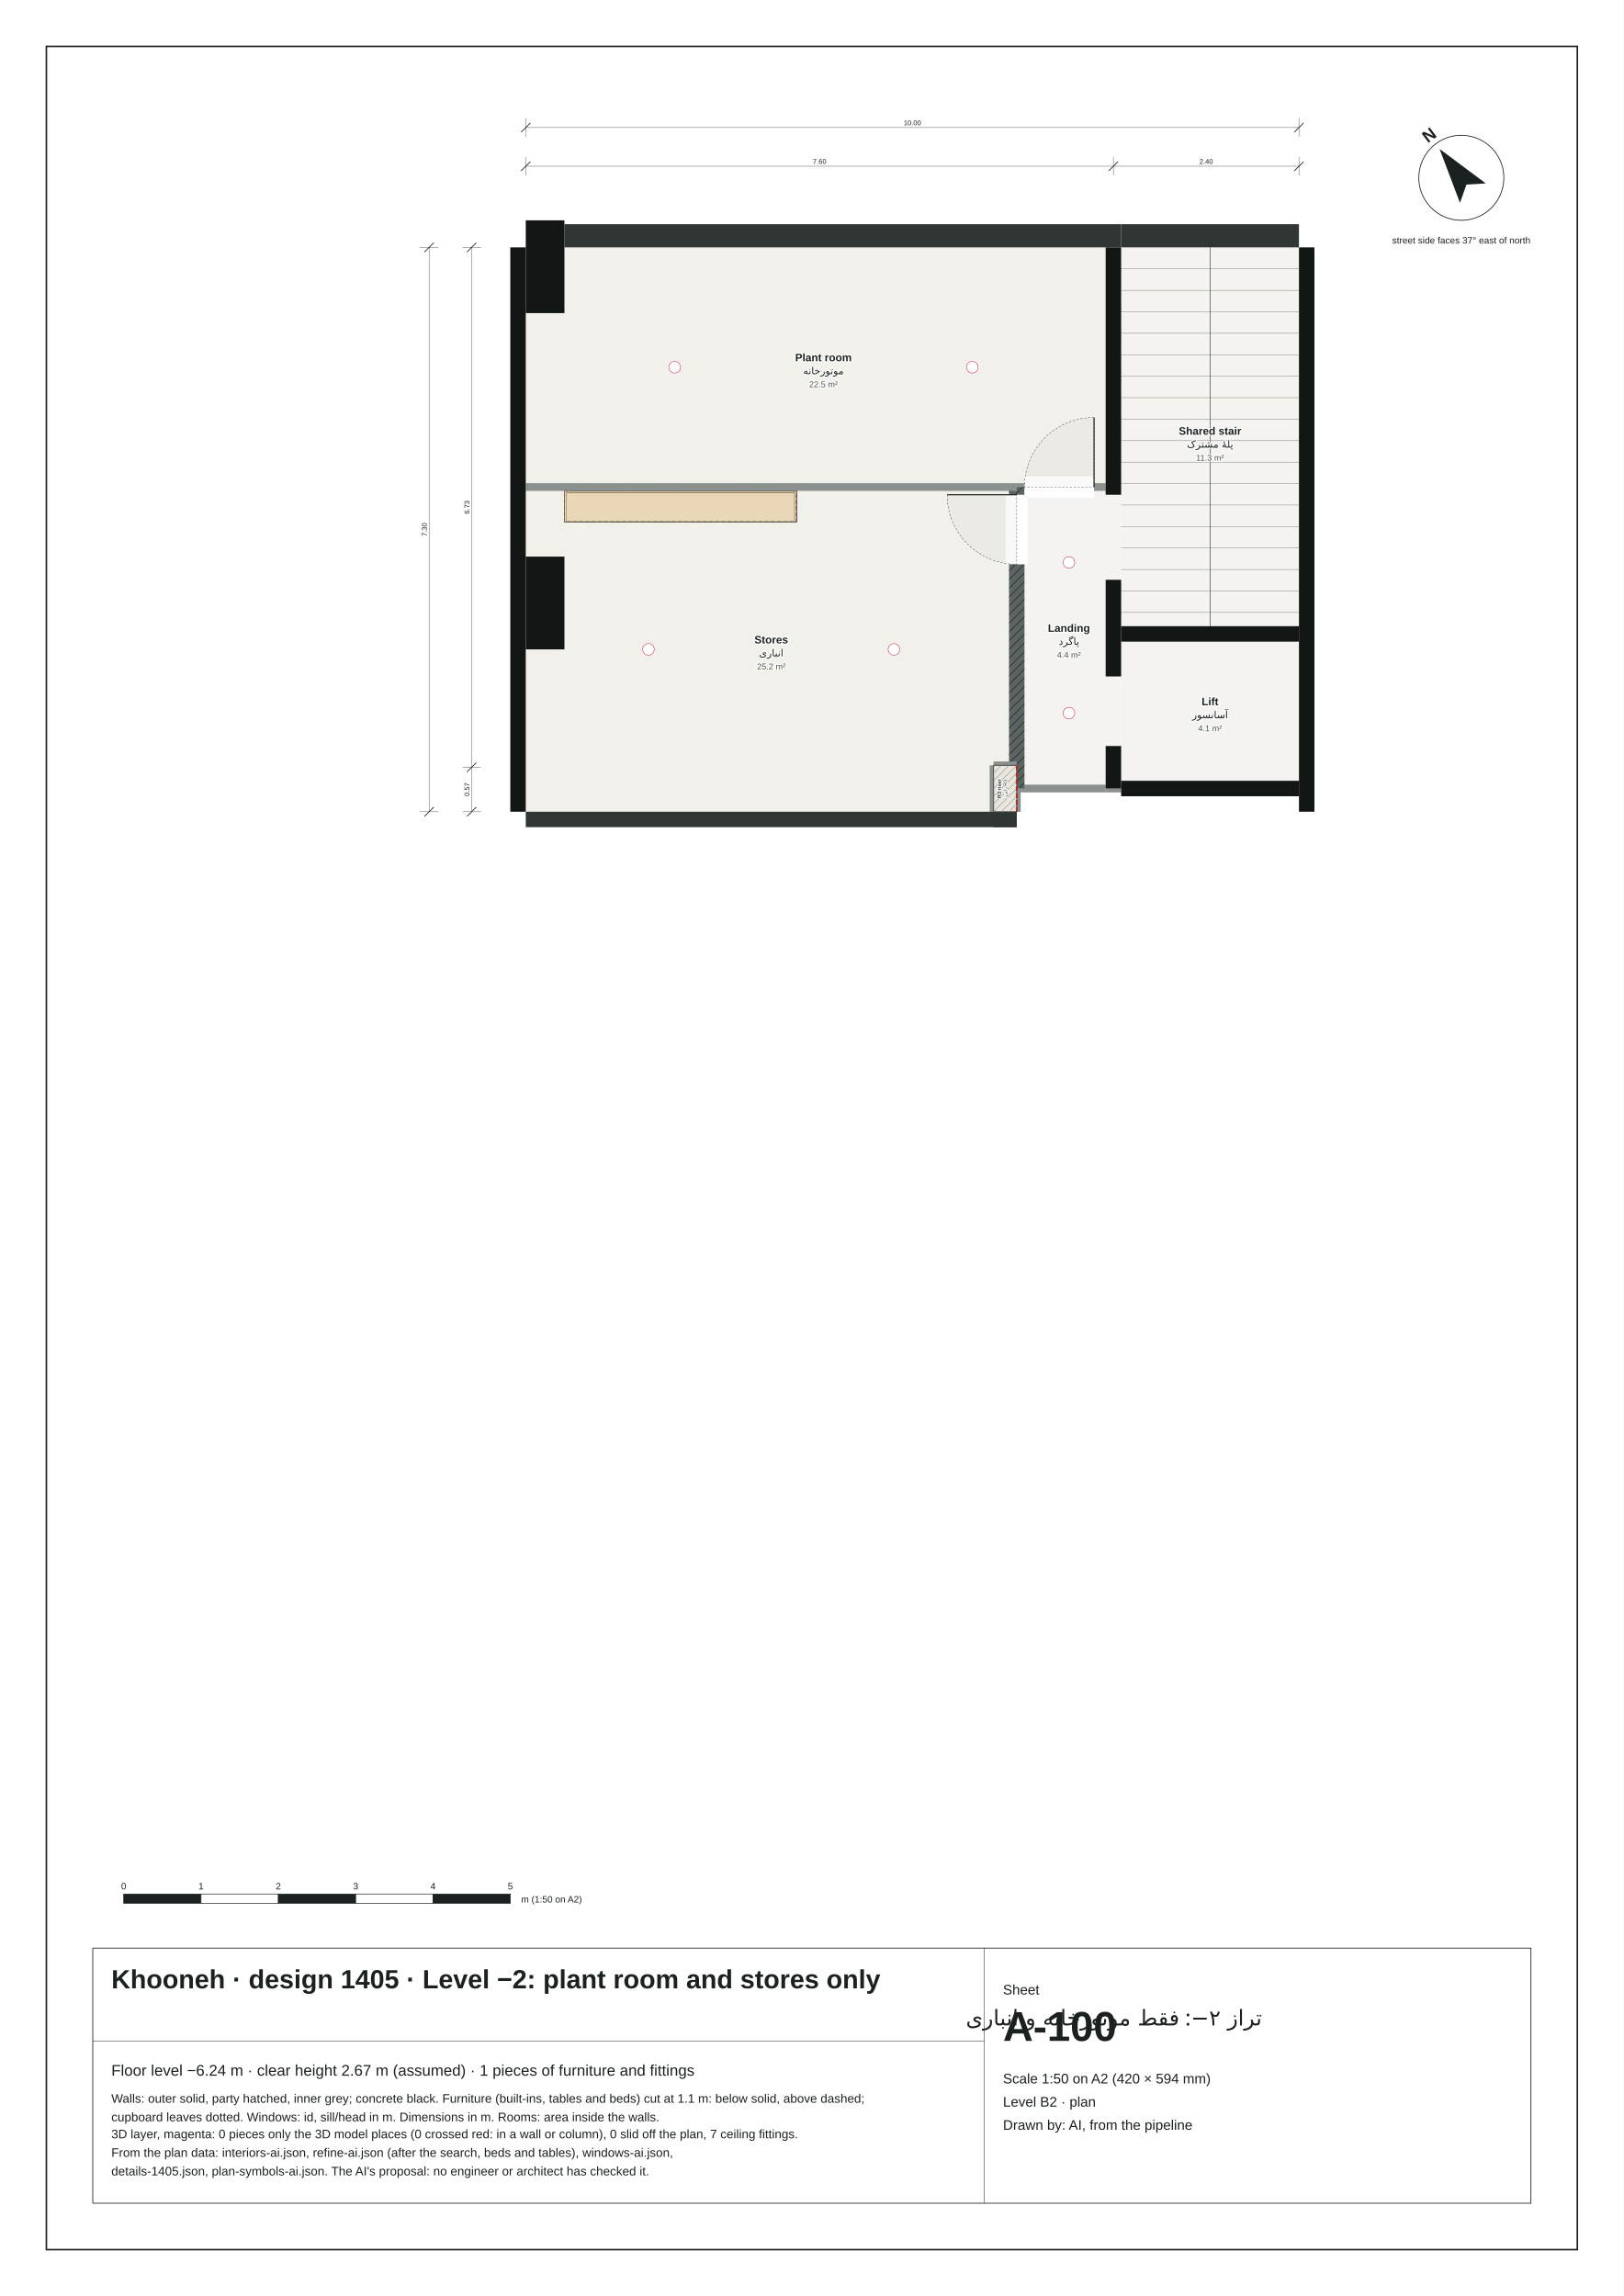
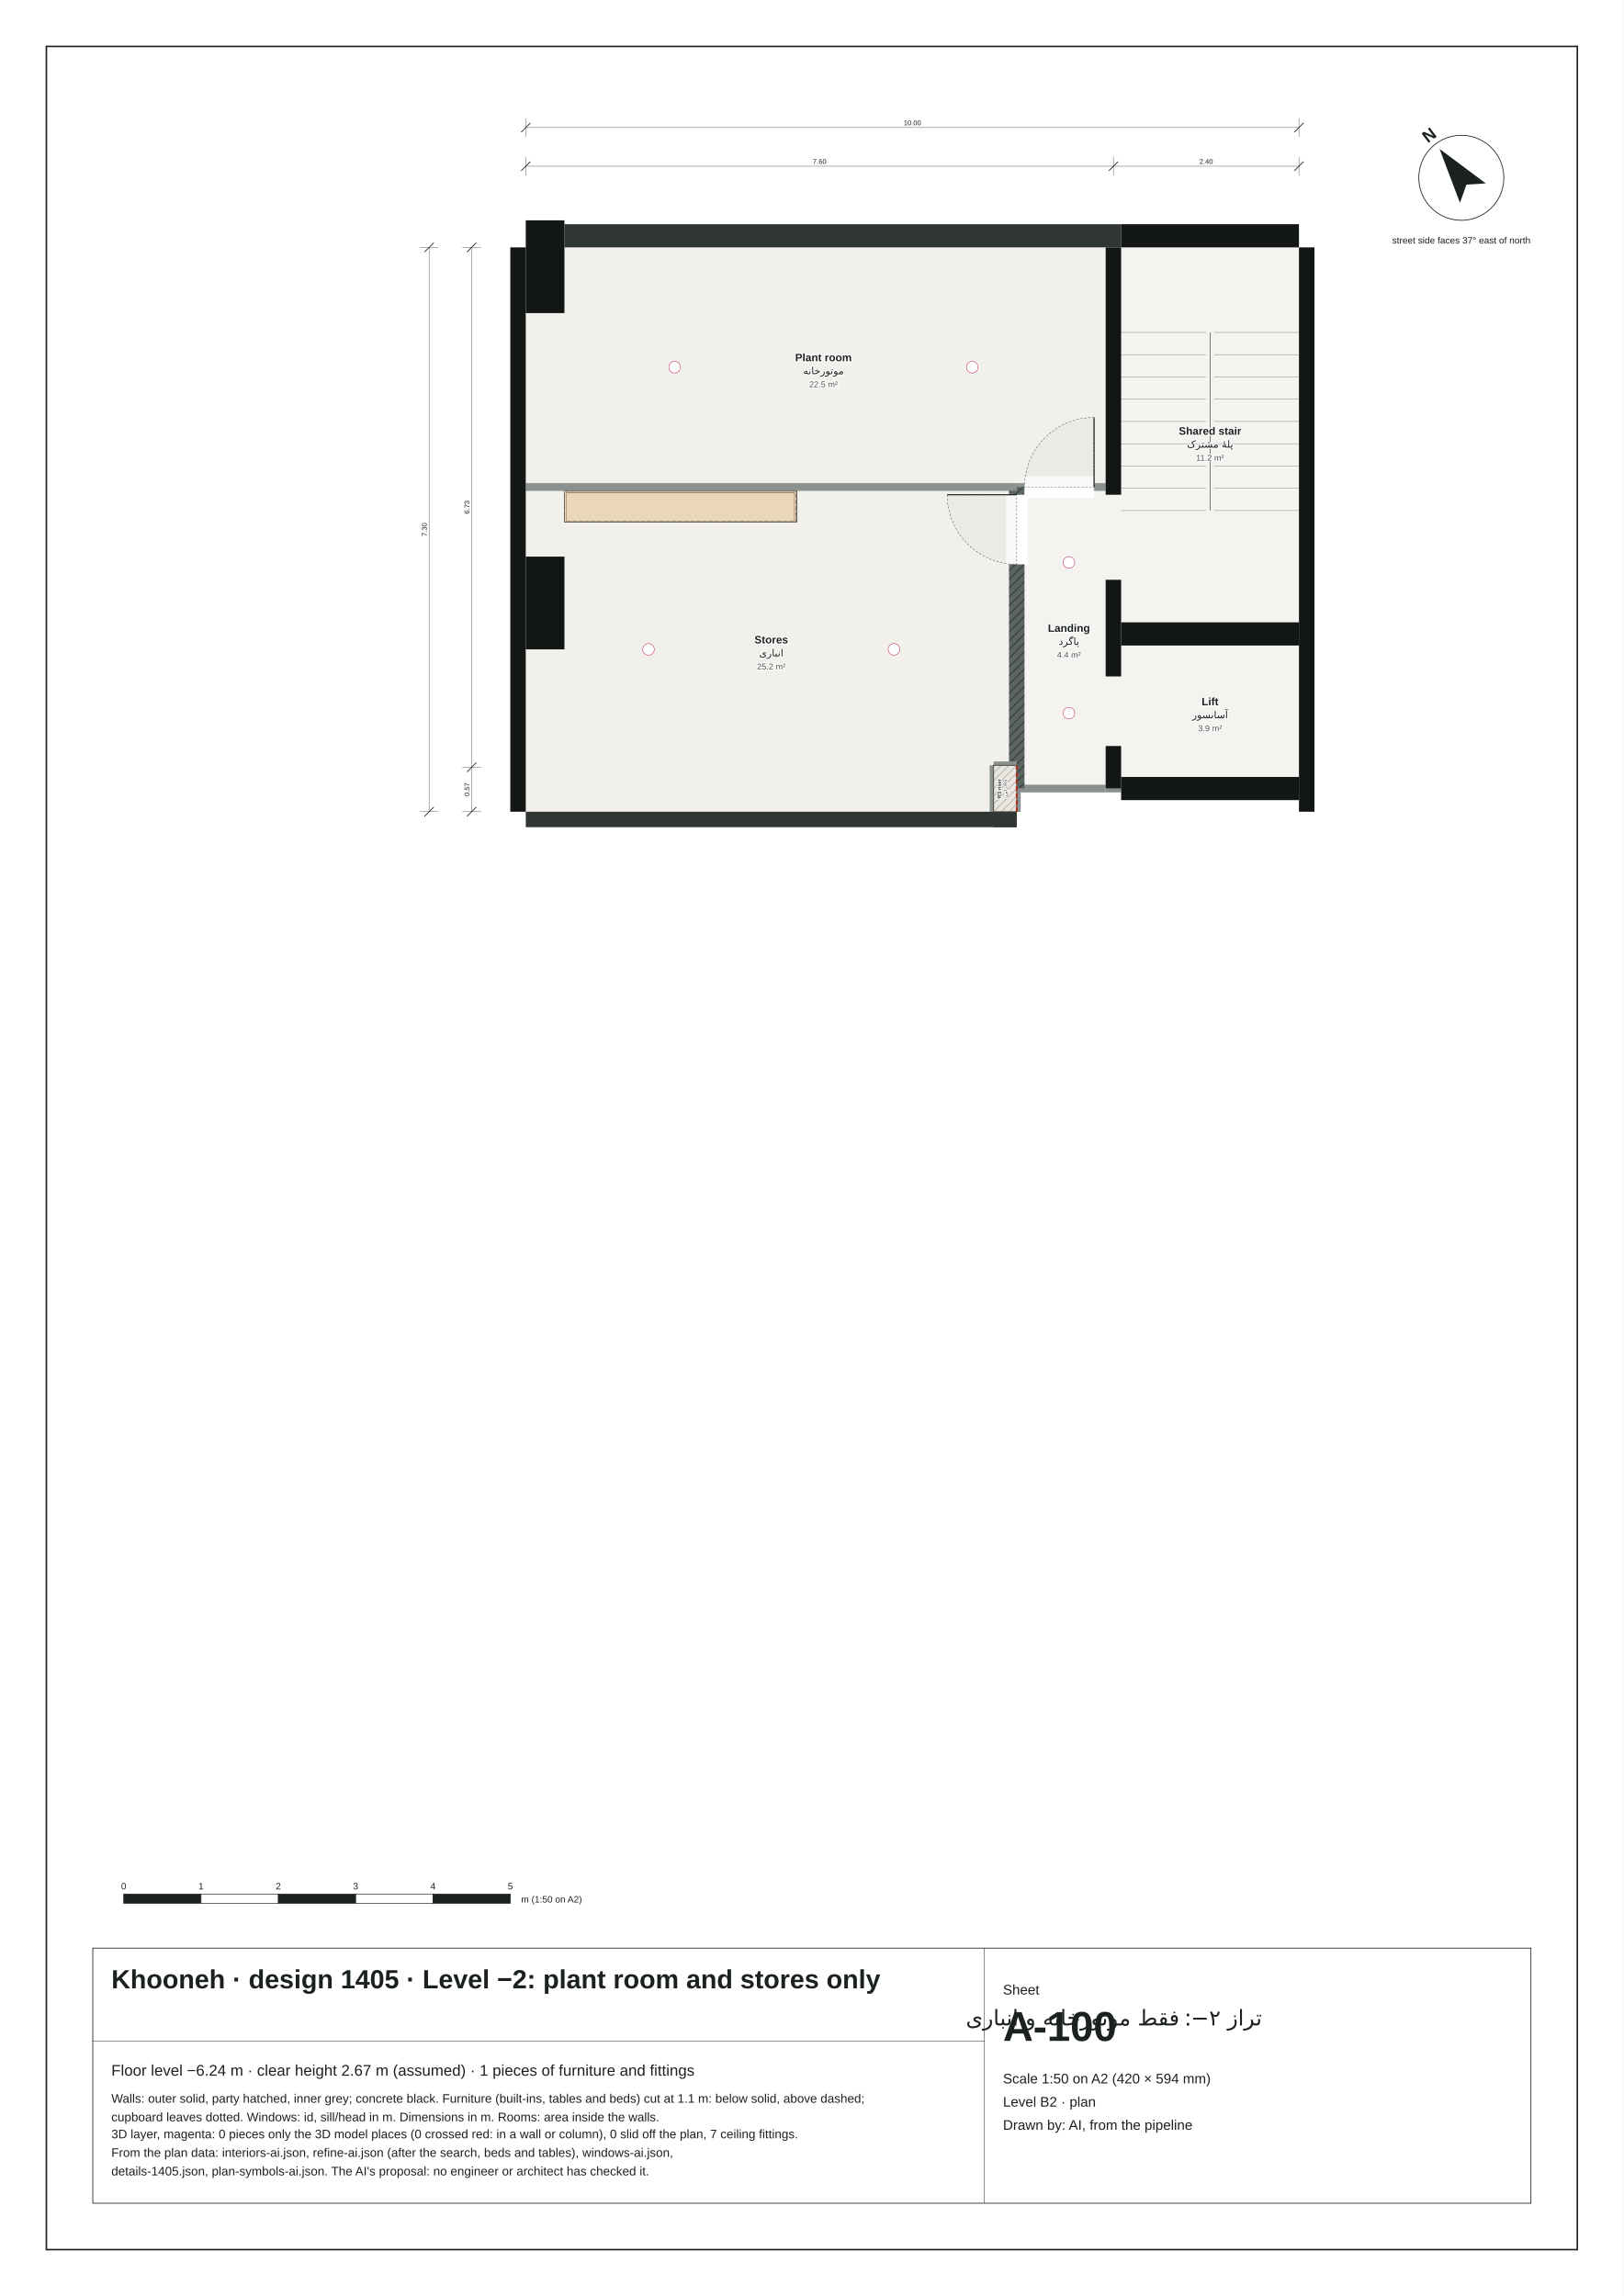
<svg xmlns="http://www.w3.org/2000/svg" width="420mm" height="594mm" viewBox="0 0 2100 2970">
-   <style>svg{background:#fff}.sp{stroke:none}.sp-room{fill:#FFFFFF}.sp-wet{fill:#F1F6F9}.sp-circ{fill:#F4F3EF}.sp-store{fill:#F2F0EA}.sp-outside{fill:#EEF2EA}.sp-parking{fill:#EDEDEA}.sp-green{fill:#DCEACF}.w-outer{fill:#2F3634}.w-party{fill:url(#party)}.w-inner{fill:#8A918E}.w-struct{fill:#121614}.w-glass{fill:#E3F2FB;stroke:#5AA9D6;stroke-width:.6}.st{stroke:#3A413E;stroke-opacity:.6;stroke-width:.6;fill:none}.sd{stroke:#3A413E;stroke-width:.8}.win{stroke:#0E8C98;stroke-width:1.2}.win-glass{stroke:#0E8C98;stroke-width:.5}.win-sill{fill:#fff;stroke:#0E8C98;stroke-width:.6}.win-shutter{stroke:#8A5A2B;stroke-width:.8;stroke-dasharray:3 2}.win-reveal{stroke:#7A4A2A;stroke-width:.8}.arc{stroke:#1B2120;fill:rgba(0,0,0,.025);stroke-width:.45;stroke-dasharray:3 2}.dr{stroke:#1B2120;fill:none;stroke-width:1.4}.door-gap{fill:#fff}.car{fill:#E8E6E1;stroke:#77736C;stroke-width:.6;stroke-dasharray:6 3}.rm{font-family:'Vazirmatn','Tahoma','Helvetica Neue',Arial,sans-serif;fill:#1B2120;text-anchor:middle;paint-order:stroke;stroke:#fff;stroke-opacity:.85;stroke-width:3;stroke-linejoin:round}.rm .fa{direction:rtl;unicode-bidi:embed}.rm .ar{fill:#49524F}.lab{font-family:'Helvetica Neue',Arial,sans-serif;fill:#1B2120}.wl{font-family:'Helvetica Neue',Arial,sans-serif;fill:#0E6E78;font-size:7px}.dim{stroke:#3A413E;stroke-width:.5;fill:none}.dim-tick{stroke:#1B2120;stroke-width:1}.dimt{font-family:'Helvetica Neue',Arial,sans-serif;fill:#1B2120;font-size:9px;text-anchor:middle}.frame{fill:none;stroke:#1B2120;stroke-width:2}.tb{fill:#fff;stroke:#1B2120;stroke-width:1}.tb-l{stroke:#1B2120;stroke-width:.6}.tbt{font-family:'Helvetica Neue',Arial,sans-serif;fill:#1B2120}.tbf{font-family:'Vazirmatn','Tahoma',sans-serif;fill:#1B2120;direction:rtl;unicode-bidi:embed}.north{fill:#1B2120}.north-ring{fill:#fff;stroke:#1B2120;stroke-width:1}.dt-label{font-family:'Helvetica Neue',Arial,sans-serif;fill:#2F3634;font-style:italic;text-anchor:middle;font-size:9px;paint-order:stroke;stroke:#fff;stroke-width:2.5}.dt-bed{fill:#9CC08A;fill-opacity:.55;stroke:#4E7A3A;stroke-width:.7}.dt-vine{fill:#7FA35E;fill-opacity:.12;stroke:#5E8A3A;stroke-width:.7;stroke-dasharray:5 3}.dt-crown{fill:#B9D4A6;fill-opacity:.35;stroke:#4E7A3A;stroke-width:.9}.dt-crown-max{fill:none;stroke:#4E7A3A;stroke-width:.6;stroke-dasharray:3 3}.dt-trunk{fill:#F4F2EC;stroke:#333;stroke-width:.8}.dt-wood{fill:#D9B98C;fill-opacity:.8;stroke:#7A4A2A;stroke-width:.7}.dt-built{fill:#E6CFA6;fill-opacity:.55;stroke:#7A4A2A;stroke-width:.8;stroke-dasharray:6 2}.dt-drain{fill:#7FB8E0;stroke:#1F5F8B;stroke-width:.6}.dt-iron{fill:none;stroke:#333;stroke-width:.8}.dt-ivy{stroke:#3E6B2E;stroke-width:2;stroke-dasharray:2 3;fill:none}.dt-tread{stroke:#3A413E;stroke-opacity:.55;stroke-width:.6}.dt-up{stroke:#3A413E;stroke-width:.8;marker-end:url(#arrowUp)}.dt-wall{fill:#7F8784}.dt-rail{stroke:#7A4A2A;stroke-width:.8}.dt-over{fill:none;stroke:#555;stroke-width:.8;stroke-dasharray:6 4}.dt-sight{stroke:#B45309;stroke-width:.8;stroke-dasharray:8 4;fill:none}.dt-pot{fill:#C9774D;fill-opacity:.55;stroke:#8C3F2B;stroke-width:.7}.dt-post{fill:#555;stroke:#333;stroke-width:.5}.dt-line{stroke:#666;stroke-width:.5}.dt-glass{fill:#DDEBF2;stroke:#2E6A8A;stroke-width:.8}.dt-service{fill:#E4E4E0;stroke:#666;stroke-width:.7}.dt-screen{fill:#A87B4F;stroke:#7A4A2A;stroke-width:.5}.dt-gate{fill:#F4E3C8;stroke:#7A4A2A;stroke-width:.8}.dt-prop{fill:#A8321F;fill-opacity:.12;stroke:#A8321F;stroke-width:.9;stroke-dasharray:5 3}.m3-only{fill:#C2185B;fill-opacity:.06;stroke:#C2185B;stroke-width:.7;stroke-dasharray:4 2.5}.m3-moved{fill:none;stroke:#C2185B;stroke-width:1.1;stroke-dasharray:2 1.5}.m3-arrow{stroke:#C2185B;stroke-width:.9;marker-end:url(#m3a)}.m3-t{font-family:'Helvetica Neue',Arial,sans-serif;fill:#9C1449;font-size:6.5px;text-anchor:middle;paint-order:stroke;stroke:#fff;stroke-width:2}.m3-clash{stroke:#D50000;stroke-width:1.6}.m3-ceil{fill:#fff;stroke:#C2185B;stroke-width:.7}.m3-down{fill:#fff;stroke:#C2185B;stroke-width:.6}.m3-x{stroke:#C2185B;stroke-width:.5}.pm-wd{fill:#EAD7B7;stroke:#6B5134}.pm-tx{fill:#F6F1E8;stroke:#8C7C66}.pm-cr{fill:#FFFFFF;stroke:#3F5566}.pm-mt{fill:#DCE1E4;stroke:#4D5961}.pm-gl{fill:#DDEFF7;stroke:#4A88A8}.pm-st{fill:#E4E0D8;stroke:#6E6A62}.pm-pl{fill:#C4DDB0;stroke:#4E7A3A}.pm-pot{fill:#E2AE8E;stroke:#8C4F2B}.pm-ot{fill:#EEEAE2;stroke:#6B6660}.pm-sw{fill:none;stroke:#6B6660}.pm{stroke-width:.9;stroke-linejoin:round;stroke-linecap:round}.pm.fine{stroke-width:.5}line.pm,polyline.pm{fill:none}.pm.ab{fill:none;stroke:#59605D;stroke-width:.7;stroke-dasharray:5 3}.pm.sw{fill:none;stroke-width:.5;stroke-dasharray:3 2.5}.pi-hl{fill:none;stroke:none}.pi.chg .pi-hl{stroke:#A8321F;stroke-width:2.2;stroke-dasharray:6 3}.pi.gone{opacity:.28}.pi.gone .pm{stroke-dasharray:3 3}</style>
+   <style>svg{background:#fff}.sp{stroke:none}.sp-room{fill:#FFFFFF}.sp-wet{fill:#F1F6F9}.sp-circ{fill:#F4F3EF}.sp-store{fill:#F2F0EA}.sp-outside{fill:#EEF2EA}.sp-parking{fill:#EDEDEA}.sp-green{fill:#DCEACF}.w-outer{fill:#2F3634}.w-party{fill:url(#party)}.w-inner{fill:#8A918E}.w-struct{fill:#121614}.w-screen{fill:#7A4E2D;stroke:#5A3519;stroke-width:.4;stroke-dasharray:1.5 1}.w-glass{fill:#E3F2FB;stroke:#5AA9D6;stroke-width:.6}.st{stroke:#3A413E;stroke-opacity:.6;stroke-width:.6;fill:none}.sd{stroke:#3A413E;stroke-width:.8}.win{stroke:#0E8C98;stroke-width:1.2}.win-glass{stroke:#0E8C98;stroke-width:.5}.win-sill{fill:#fff;stroke:#0E8C98;stroke-width:.6}.win-shutter{stroke:#8A5A2B;stroke-width:.8;stroke-dasharray:3 2}.win-reveal{stroke:#7A4A2A;stroke-width:.8}.arc{stroke:#1B2120;fill:rgba(0,0,0,.025);stroke-width:.45;stroke-dasharray:3 2}.dr{stroke:#1B2120;fill:none;stroke-width:1.4}.door-gap{fill:#fff}.car{fill:#E8E6E1;stroke:#77736C;stroke-width:.6;stroke-dasharray:6 3}.rm{font-family:'Vazirmatn','Tahoma','Helvetica Neue',Arial,sans-serif;fill:#1B2120;text-anchor:middle;paint-order:stroke;stroke:#fff;stroke-opacity:.85;stroke-width:3;stroke-linejoin:round}.rm .fa{direction:rtl;unicode-bidi:embed}.rm .ar{fill:#49524F}.lab{font-family:'Helvetica Neue',Arial,sans-serif;fill:#1B2120}.wl{font-family:'Helvetica Neue',Arial,sans-serif;fill:#0E6E78;font-size:7px}.dim{stroke:#3A413E;stroke-width:.5;fill:none}.dim-tick{stroke:#1B2120;stroke-width:1}.dimt{font-family:'Helvetica Neue',Arial,sans-serif;fill:#1B2120;font-size:9px;text-anchor:middle}.frame{fill:none;stroke:#1B2120;stroke-width:2}.tb{fill:#fff;stroke:#1B2120;stroke-width:1}.tb-l{stroke:#1B2120;stroke-width:.6}.tbt{font-family:'Helvetica Neue',Arial,sans-serif;fill:#1B2120}.tbf{font-family:'Vazirmatn','Tahoma',sans-serif;fill:#1B2120;direction:rtl;unicode-bidi:embed}.north{fill:#1B2120}.north-ring{fill:#fff;stroke:#1B2120;stroke-width:1}.dt-label{font-family:'Helvetica Neue',Arial,sans-serif;fill:#2F3634;font-style:italic;text-anchor:middle;font-size:9px;paint-order:stroke;stroke:#fff;stroke-width:2.5}.dt-bed{fill:#9CC08A;fill-opacity:.55;stroke:#4E7A3A;stroke-width:.7}.dt-vine{fill:#7FA35E;fill-opacity:.12;stroke:#5E8A3A;stroke-width:.7;stroke-dasharray:5 3}.dt-crown{fill:#B9D4A6;fill-opacity:.35;stroke:#4E7A3A;stroke-width:.9}.dt-crown-max{fill:none;stroke:#4E7A3A;stroke-width:.6;stroke-dasharray:3 3}.dt-trunk{fill:#F4F2EC;stroke:#333;stroke-width:.8}.dt-wood{fill:#D9B98C;fill-opacity:.8;stroke:#7A4A2A;stroke-width:.7}.dt-built{fill:#E6CFA6;fill-opacity:.55;stroke:#7A4A2A;stroke-width:.8;stroke-dasharray:6 2}.dt-drain{fill:#7FB8E0;stroke:#1F5F8B;stroke-width:.6}.dt-iron{fill:none;stroke:#333;stroke-width:.8}.dt-ivy{stroke:#3E6B2E;stroke-width:2;stroke-dasharray:2 3;fill:none}.dt-tread{stroke:#3A413E;stroke-opacity:.55;stroke-width:.6}.dt-up{stroke:#3A413E;stroke-width:.8;marker-end:url(#arrowUp)}.dt-wall{fill:#7F8784}.dt-rail{stroke:#7A4A2A;stroke-width:.8}.dt-over{fill:none;stroke:#555;stroke-width:.8;stroke-dasharray:6 4}.dt-sight{stroke:#B45309;stroke-width:.8;stroke-dasharray:8 4;fill:none}.dt-pot{fill:#C9774D;fill-opacity:.55;stroke:#8C3F2B;stroke-width:.7}.dt-post{fill:#555;stroke:#333;stroke-width:.5}.dt-line{stroke:#666;stroke-width:.5}.dt-glass{fill:#DDEBF2;stroke:#2E6A8A;stroke-width:.8}.dt-service{fill:#E4E4E0;stroke:#666;stroke-width:.7}.dt-screen{fill:#A87B4F;stroke:#7A4A2A;stroke-width:.5}.dt-gate{fill:#F4E3C8;stroke:#7A4A2A;stroke-width:.8}.dt-prop{fill:#A8321F;fill-opacity:.12;stroke:#A8321F;stroke-width:.9;stroke-dasharray:5 3}.m3-only{fill:#C2185B;fill-opacity:.06;stroke:#C2185B;stroke-width:.7;stroke-dasharray:4 2.5}.m3-moved{fill:none;stroke:#C2185B;stroke-width:1.1;stroke-dasharray:2 1.5}.m3-arrow{stroke:#C2185B;stroke-width:.9;marker-end:url(#m3a)}.m3-t{font-family:'Helvetica Neue',Arial,sans-serif;fill:#9C1449;font-size:6.5px;text-anchor:middle;paint-order:stroke;stroke:#fff;stroke-width:2}.m3-clash{stroke:#D50000;stroke-width:1.6}.m3-ceil{fill:#fff;stroke:#C2185B;stroke-width:.7}.m3-down{fill:#fff;stroke:#C2185B;stroke-width:.6}.m3-x{stroke:#C2185B;stroke-width:.5}.pm-wd{fill:#EAD7B7;stroke:#6B5134}.pm-tx{fill:#F6F1E8;stroke:#8C7C66}.pm-cr{fill:#FFFFFF;stroke:#3F5566}.pm-mt{fill:#DCE1E4;stroke:#4D5961}.pm-gl{fill:#DDEFF7;stroke:#4A88A8}.pm-st{fill:#E4E0D8;stroke:#6E6A62}.pm-pl{fill:#C4DDB0;stroke:#4E7A3A}.pm-pot{fill:#E2AE8E;stroke:#8C4F2B}.pm-ot{fill:#EEEAE2;stroke:#6B6660}.pm-sw{fill:none;stroke:#6B6660}.pm{stroke-width:.9;stroke-linejoin:round;stroke-linecap:round}.pm.fine{stroke-width:.5}line.pm,polyline.pm{fill:none}.pm.ab{fill:none;stroke:#59605D;stroke-width:.7;stroke-dasharray:5 3}.pm.sw{fill:none;stroke-width:.5;stroke-dasharray:3 2.5}.pi-hl{fill:none;stroke:none}.pi.chg .pi-hl{stroke:#A8321F;stroke-width:2.2;stroke-dasharray:6 3}.pi.gone{opacity:.28}.pi.gone .pm{stroke-dasharray:3 3}</style>
  <defs>
    <pattern id="party" width="8" height="8" patternUnits="userSpaceOnUse" patternTransform="rotate(45)">
      <rect width="8" height="8" fill="#5B6461" />
      <line x1="0" y1="0" x2="0" y2="8" stroke="#2F3634" stroke-width="2.2" />
    </pattern>
    <marker id="arrowUp" viewBox="0 0 10 10" refX="5" refY="5" markerWidth="5" markerHeight="5" orient="auto-start-reverse">
      <path d="M0 0 L10 5 L0 10 Z" fill="#3A413E" />
    </marker>
    <marker id="m3a" viewBox="0 0 10 10" refX="9" refY="5" markerWidth="5" markerHeight="5" orient="auto">
      <path d="M0 0 L10 5 L0 10 Z" fill="#C2185B" />
    </marker>
  </defs>
  <rect width="2100" height="2970" fill="#fff" />
  <rect class="frame" x="60" y="60" width="1980" height="2850" />
  <g transform="translate(655 290) scale(1)">
    <rect class="sp sp-circ" x="795" y="30" width="230" height="500" />
    <rect class="sp sp-circ" x="795" y="530" width="230" height="200" />
    <rect class="sp sp-circ" x="660" y="340" width="135" height="390" />
    <rect class="sp sp-store" x="630" y="700" width="30" height="60" />
    <rect class="sp sp-store" x="25" y="30" width="770" height="310" />
    <rect class="sp sp-store" x="25" y="340" width="635" height="420" />
    <g class="stairs">
-       <line x1="795.0" y1="57.8" x2="1025.0" y2="57.8" class="st" />
-       <line x1="795.0" y1="85.6" x2="1025.0" y2="85.6" class="st" />
-       <line x1="795.0" y1="113.3" x2="1025.0" y2="113.3" class="st" />
-       <line x1="795.0" y1="141.1" x2="1025.0" y2="141.1" class="st" />
-       <line x1="795.0" y1="168.9" x2="1025.0" y2="168.9" class="st" />
-       <line x1="795.0" y1="196.7" x2="1025.0" y2="196.7" class="st" />
-       <line x1="795.0" y1="224.4" x2="1025.0" y2="224.4" class="st" />
-       <line x1="795.0" y1="252.2" x2="1025.0" y2="252.2" class="st" />
-       <line x1="795.0" y1="280.0" x2="1025.0" y2="280.0" class="st" />
-       <line x1="795.0" y1="307.8" x2="1025.0" y2="307.8" class="st" />
-       <line x1="795.0" y1="335.6" x2="1025.0" y2="335.6" class="st" />
-       <line x1="795.0" y1="363.3" x2="1025.0" y2="363.3" class="st" />
-       <line x1="795.0" y1="391.1" x2="1025.0" y2="391.1" class="st" />
-       <line x1="795.0" y1="418.9" x2="1025.0" y2="418.9" class="st" />
-       <line x1="795.0" y1="446.7" x2="1025.0" y2="446.7" class="st" />
-       <line x1="795.0" y1="474.4" x2="1025.0" y2="474.4" class="st" />
-       <line x1="795.0" y1="502.2" x2="1025.0" y2="502.2" class="st" />
-       <line x1="910.0" y1="30.0" x2="910.0" y2="530.0" class="sd" />
+       <line x1="795.0" y1="370.4" x2="905.0" y2="370.4" class="st" />
+       <line x1="795.0" y1="341.6" x2="905.0" y2="341.6" class="st" />
+       <line x1="795.0" y1="312.8" x2="905.0" y2="312.8" class="st" />
+       <line x1="795.0" y1="284.0" x2="905.0" y2="284.0" class="st" />
+       <line x1="795.0" y1="255.2" x2="905.0" y2="255.2" class="st" />
+       <line x1="795.0" y1="226.4" x2="905.0" y2="226.4" class="st" />
+       <line x1="795.0" y1="197.6" x2="905.0" y2="197.6" class="st" />
+       <line x1="795.0" y1="168.8" x2="905.0" y2="168.8" class="st" />
+       <line x1="795.0" y1="140.0" x2="905.0" y2="140.0" class="st" />
+       <line x1="915.0" y1="140.0" x2="1025.0" y2="140.0" class="st" />
+       <line x1="915.0" y1="168.8" x2="1025.0" y2="168.8" class="st" />
+       <line x1="915.0" y1="197.6" x2="1025.0" y2="197.6" class="st" />
+       <line x1="915.0" y1="226.4" x2="1025.0" y2="226.4" class="st" />
+       <line x1="915.0" y1="255.2" x2="1025.0" y2="255.2" class="st" />
+       <line x1="915.0" y1="284.0" x2="1025.0" y2="284.0" class="st" />
+       <line x1="915.0" y1="312.8" x2="1025.0" y2="312.8" class="st" />
+       <line x1="915.0" y1="341.6" x2="1025.0" y2="341.6" class="st" />
+       <line x1="915.0" y1="370.4" x2="1025.0" y2="370.4" class="st" />
+       <line x1="910.0" y1="370.4" x2="910.0" y2="140.0" class="sd" />
    </g>
    <g class="furniture">
      <g class="pi" transform="translate(75 345)" data-x="75" data-y="345">
        <rect class="pm pm-wd" x="0" y="0" width="300" height="40" />
        <rect class="pm pm-wd" x="0" y="0" width="300" height="40" />
        <rect class="pm pm-wd" x="0" y="0" width="300" height="40" />
        <rect class="pm pm-wd" x="0" y="0" width="300" height="40" />
        <rect class="pm pm-wd" x="0" y="0" width="300" height="2" />
        <rect class="pm pm-wd fine" x="0" y="0" width="2.5" height="40" />
        <rect class="pm pm-wd fine" x="297.5" y="0" width="2.5" height="40" />
        <rect class="pm pm-wd ab" x="0" y="0" width="300" height="40" />
        <rect class="pm pm-wd ab" x="0" y="0" width="300" height="40" />
        <rect class="pm pm-wd ab" x="0" y="0" width="300" height="40" />
        <rect class="pi-hl" x="0" y="0" width="300" height="40" />
      </g>
    </g>
    <g class="details" />
-     <rect class="w-outer" x="795" y="0" width="230" height="30" />
    <rect class="w-inner" x="660" y="335" width="115" height="10" />
    <rect class="w-inner" x="660" y="725" width="115" height="10" />
    <rect class="w-inner" x="775" y="730" width="20" height="5" />
    <rect class="w-inner" x="655" y="700" width="10" height="30" />
    <rect class="w-party" x="650" y="340" width="20" height="390" />
    <rect class="w-inner" x="630" y="695" width="30" height="10" />
    <rect class="w-outer" x="630" y="760" width="30" height="20" />
    <rect class="w-inner" x="625" y="700" width="10" height="60" />
    <rect class="w-inner" x="655" y="730" width="10" height="30" />
    <rect class="w-outer" x="75" y="0" width="720" height="30" />
    <rect class="w-inner" x="25" y="335" width="635" height="10" />
    <rect class="w-outer" x="25" y="760" width="635" height="20" />
    <rect class="w-inner" x="655" y="730" width="10" height="30" />
    <rect class="w-struct" x="25" y="-5" width="50" height="120" />
    <rect class="w-struct" x="25" y="430" width="50" height="120" />
    <rect class="w-struct" x="5" y="30" width="20" height="730" />
    <rect class="w-struct" x="1025" y="30" width="20" height="730" />
    <rect class="w-struct" x="775" y="30" width="20" height="320" />
    <rect class="w-struct" x="775" y="460" width="20" height="125" />
    <rect class="w-struct" x="775" y="675" width="20" height="55" />
-     <rect class="w-struct" x="795" y="520" width="230" height="20" />
-     <rect class="w-struct" x="795" y="720" width="230" height="20" />
+     <rect class="w-struct" x="795" y="515" width="230" height="30" />
+     <rect class="w-struct" x="795" y="715" width="230" height="30" />
+     <rect class="w-struct" x="795" y="0" width="230" height="30" />
    <rect class="door-gap" x="670" y="326" width="90" height="28" />
    <rect class="door-gap" x="646" y="350" width="28" height="90" />
    <g class="door">
      <path class="arc" d="M760 340 L760 250 A90 90 0 0 0 670 340 Z" />
      <line class="dr" x1="760" y1="340" x2="760" y2="250" />
    </g>
    <g class="door">
      <path class="arc" d="M660 350 L570 350 A90 90 0 0 0 660 440 Z" />
      <line class="dr" x1="660" y1="350" x2="570" y2="350" />
    </g>
    <g class="match-3d">
      <circle class="m3-down" cx="727.5" cy="437.5" r="7.5" />
      <circle class="m3-down" cx="727.5" cy="632.5" r="7.5" />
      <circle class="m3-down" cx="645" cy="730" r="7.5" />
      <circle class="m3-down" cx="217.5" cy="185" r="7.5" />
      <circle class="m3-down" cx="602.5" cy="185" r="7.5" />
      <circle class="m3-down" cx="183.7" cy="550" r="7.5" />
      <circle class="m3-down" cx="501.2" cy="550" r="7.5" />
    </g>
    <text class="rm" x="910" y="272.3" font-size="14" font-weight="600">Shared stair</text>
    <text class="rm" x="910" y="289.1" font-size="12.9">
      <tspan class="fa">پلهٔ مشترک</tspan>
    </text>
    <text class="rm" x="910" y="305.9" font-size="10.9">
-       <tspan class="ar">11.3 m²</tspan>
+       <tspan class="ar">11.2 m²</tspan>
    </text>
    <text class="rm" x="910" y="622.3" font-size="14" font-weight="600">Lift</text>
    <text class="rm" x="910" y="639.1" font-size="12.9">
      <tspan class="fa">آسانسور</tspan>
    </text>
    <text class="rm" x="910" y="655.9" font-size="10.9">
-       <tspan class="ar">4.1 m²</tspan>
+       <tspan class="ar">3.9 m²</tspan>
    </text>
    <text class="rm" x="727.5" y="527.3" font-size="14" font-weight="600">Landing</text>
    <text class="rm" x="727.5" y="544.1" font-size="12.9">
      <tspan class="fa">پاگرد</tspan>
    </text>
    <text class="rm" x="727.5" y="560.9" font-size="10.9">
      <tspan class="ar">4.4 m²</tspan>
    </text>
    <text class="rm" x="410" y="177.3" font-size="14" font-weight="600">Plant room</text>
    <text class="rm" x="410" y="194.1" font-size="12.9">
      <tspan class="fa">موتورخانه</tspan>
    </text>
    <text class="rm" x="410" y="210.9" font-size="10.9">
      <tspan class="ar">22.5 m²</tspan>
    </text>
    <text class="rm" x="342.5" y="542.3" font-size="14" font-weight="600">Stores</text>
    <text class="rm" x="342.5" y="559.1" font-size="12.9">
      <tspan class="fa">انباری</tspan>
    </text>
    <text class="rm" x="342.5" y="575.9" font-size="10.9">
      <tspan class="ar">25.2 m²</tspan>
    </text>
    <g class="riser" data-riser="R3">
      <rect x="630" y="700" width="30" height="60" fill="#E9E6DF" stroke="#4A4A46" stroke-width="1.2" />
      <line x1="630" y1="710" x2="640" y2="700" stroke="#8A867C" stroke-width=".6" />
      <line x1="630" y1="720" x2="650" y2="700" stroke="#8A867C" stroke-width=".6" />
      <line x1="630" y1="730" x2="660" y2="700" stroke="#8A867C" stroke-width=".6" />
      <line x1="630" y1="740" x2="660" y2="710" stroke="#8A867C" stroke-width=".6" />
      <line x1="630" y1="750" x2="660" y2="720" stroke="#8A867C" stroke-width=".6" />
      <line x1="630" y1="760" x2="660" y2="730" stroke="#8A867C" stroke-width=".6" />
      <line x1="640" y1="760" x2="660" y2="740" stroke="#8A867C" stroke-width=".6" />
      <line x1="650" y1="760" x2="660" y2="750" stroke="#8A867C" stroke-width=".6" />
      <line x1="660" y1="700" x2="660" y2="760" stroke="#A8321F" stroke-width="2.4" stroke-dasharray="6 3" />
      <g transform="rotate(-90 645 730)">
        <text x="645" y="724.7" font-size="6.7" font-weight="600" text-anchor="middle" fill="#2F3634" font-family="Helvetica Neue,Arial,sans-serif" paint-order="stroke" stroke="#fff" stroke-width="1.7">R3 riser</text>
        <text x="645" y="732.3" font-size="6.3" font-weight="400" text-anchor="middle" fill="#2F3634" font-family="Helvetica Neue,Arial,sans-serif" paint-order="stroke" stroke="#fff" stroke-width="1.7">رایزر R3</text>
        <text x="645" y="740" font-size="4.8" font-weight="400" text-anchor="middle" fill="#2F3634" font-family="Helvetica Neue,Arial,sans-serif" paint-order="stroke" stroke="#fff" stroke-width="1.7">-</text>
      </g>
    </g>
    <g class="dims">
      <line class="dim" x1="25" y1="-75" x2="1025" y2="-75" />
      <line class="dim" x1="25" y1="-87" x2="25" y2="-63" />
      <line class="dim-tick" x1="19" y1="-69" x2="31" y2="-81" />
      <line class="dim" x1="785" y1="-87" x2="785" y2="-63" />
      <line class="dim-tick" x1="779" y1="-69" x2="791" y2="-81" />
      <line class="dim" x1="1025" y1="-87" x2="1025" y2="-63" />
      <line class="dim-tick" x1="1019" y1="-69" x2="1031" y2="-81" />
      <text class="dimt" x="405" y="-78">7.60</text>
      <text class="dimt" x="905" y="-78">2.40</text>
    </g>
    <g class="dims">
      <line class="dim" x1="25" y1="-125" x2="1025" y2="-125" />
      <line class="dim" x1="25" y1="-137" x2="25" y2="-113" />
      <line class="dim-tick" x1="19" y1="-119" x2="31" y2="-131" />
      <line class="dim" x1="1025" y1="-137" x2="1025" y2="-113" />
      <line class="dim-tick" x1="1019" y1="-119" x2="1031" y2="-131" />
      <text class="dimt" x="525" y="-128">10.00</text>
    </g>
    <g class="dims">
      <line class="dim" x1="-45" y1="30" x2="-45" y2="760" />
      <line class="dim" x1="-57" y1="30" x2="-33" y2="30" />
      <line class="dim-tick" x1="-51" y1="36" x2="-39" y2="24" />
      <line class="dim" x1="-57" y1="702.5" x2="-33" y2="702.5" />
      <line class="dim-tick" x1="-51" y1="708.5" x2="-39" y2="696.5" />
      <line class="dim" x1="-57" y1="760" x2="-33" y2="760" />
      <line class="dim-tick" x1="-51" y1="766" x2="-39" y2="754" />
      <text class="dimt" x="-48" y="366.2" transform="rotate(-90 -48 366.2)">6.73</text>
      <text class="dimt" x="-48" y="731.2" transform="rotate(-90 -48 731.2)">0.57</text>
    </g>
    <g class="dims">
      <line class="dim" x1="-100" y1="30" x2="-100" y2="760" />
      <line class="dim" x1="-112" y1="30" x2="-88" y2="30" />
      <line class="dim-tick" x1="-106" y1="36" x2="-94" y2="24" />
      <line class="dim" x1="-112" y1="760" x2="-88" y2="760" />
      <line class="dim-tick" x1="-106" y1="766" x2="-94" y2="754" />
      <text class="dimt" x="-103" y="395" transform="rotate(-90 -103 395)">7.30</text>
    </g>
  </g>
  <g transform="translate(1890 230) rotate(-37)">
    <circle class="north-ring" r="55" />
    <path class="north" d="M0 -46.8 L20.9 24.8 L0 11 L-20.9 24.8 Z" />
    <text class="lab" x="0" y="-61.6" font-size="22" font-weight="700" text-anchor="middle">N</text>
  </g>
  <text class="lab" x="1890" y="315" font-size="12" text-anchor="middle">street side faces 37° east of north</text>
  <rect x="160" y="2450" width="100" height="12" fill="#1B2120" stroke="#1B2120" stroke-width=".8" />
  <rect x="260" y="2450" width="100" height="12" fill="#fff" stroke="#1B2120" stroke-width=".8" />
  <rect x="360" y="2450" width="100" height="12" fill="#1B2120" stroke="#1B2120" stroke-width=".8" />
  <rect x="460" y="2450" width="100" height="12" fill="#fff" stroke="#1B2120" stroke-width=".8" />
  <rect x="560" y="2450" width="100" height="12" fill="#1B2120" stroke="#1B2120" stroke-width=".8" />
  <text class="lab" x="160" y="2444" font-size="12" text-anchor="middle">0</text>
  <text class="lab" x="260" y="2444" font-size="12" text-anchor="middle">1</text>
  <text class="lab" x="360" y="2444" font-size="12" text-anchor="middle">2</text>
  <text class="lab" x="460" y="2444" font-size="12" text-anchor="middle">3</text>
  <text class="lab" x="560" y="2444" font-size="12" text-anchor="middle">4</text>
  <text class="lab" x="660" y="2444" font-size="12" text-anchor="middle">5</text>
  <text class="lab" x="674" y="2461" font-size="12">m  (1:50 on A2)</text>
  <rect class="tb" x="120" y="2520" width="1860" height="330" />
  <line class="tb-l" x1="1273.2" y1="2520" x2="1273.2" y2="2850" />
  <line class="tb-l" x1="120" y1="2640" x2="1273.2" y2="2640" />
  <text class="tbt" x="144" y="2572" font-size="34" font-weight="700">Khooneh · design 1405 · Level −2: plant room and stores only</text>
  <text class="tbf" x="1249.2" y="2620" font-size="28" text-anchor="end">تراز ‎−۲: فقط موتورخانه و انباری</text>
  <text class="tbt" x="144" y="2685" font-size="20">Floor level −6.24 m · clear height 2.67 m (assumed) · 1 pieces of furniture and fittings</text>
  <text class="tbt" x="144" y="2720" font-size="16">Walls: outer solid, party hatched, inner grey; concrete black. Furniture (built-ins, tables and beds) cut at 1.1 m: below solid, above dashed;</text>
  <text class="tbt" x="144" y="2744" font-size="16">cupboard leaves dotted. Windows: id, sill/head in m. Dimensions in m. Rooms: area inside the walls.</text>
  <text class="tbt" x="144" y="2766" font-size="16" fill="#9C1449">3D layer, magenta: 0 pieces only the 3D model places (0 crossed red: in a wall or column), 0 slid off the plan, 7 ceiling fittings.</text>
  <text class="tbt" x="144" y="2790" font-size="16">From the plan data: interiors-ai.json, refine-ai.json (after the search, beds and tables), windows-ai.json,</text>
  <text class="tbt" x="144" y="2814" font-size="16">details-1405.json, plan-symbols-ai.json. The AI's proposal: no engineer or architect has checked it.</text>
  <text class="tbt" x="1297.2" y="2580" font-size="18">Sheet</text>
  <text class="tbt" x="1297.2" y="2640" font-size="54" font-weight="700">A-100</text>
  <text class="tbt" x="1297.2" y="2695" font-size="18">Scale 1:50 on A2 (420 × 594 mm)</text>
  <text class="tbt" x="1297.2" y="2725" font-size="18">Level B2 · plan</text>
  <text class="tbt" x="1297.2" y="2755" font-size="18">Drawn by: AI, from the pipeline</text>
</svg>
